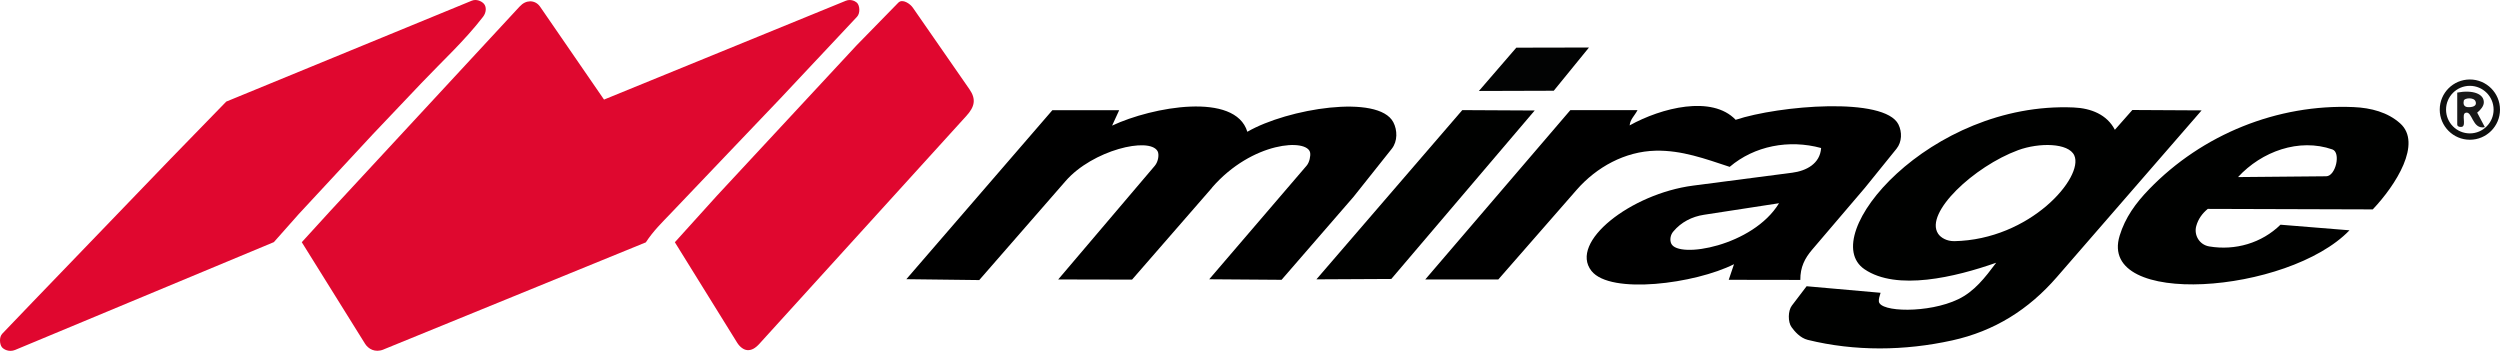
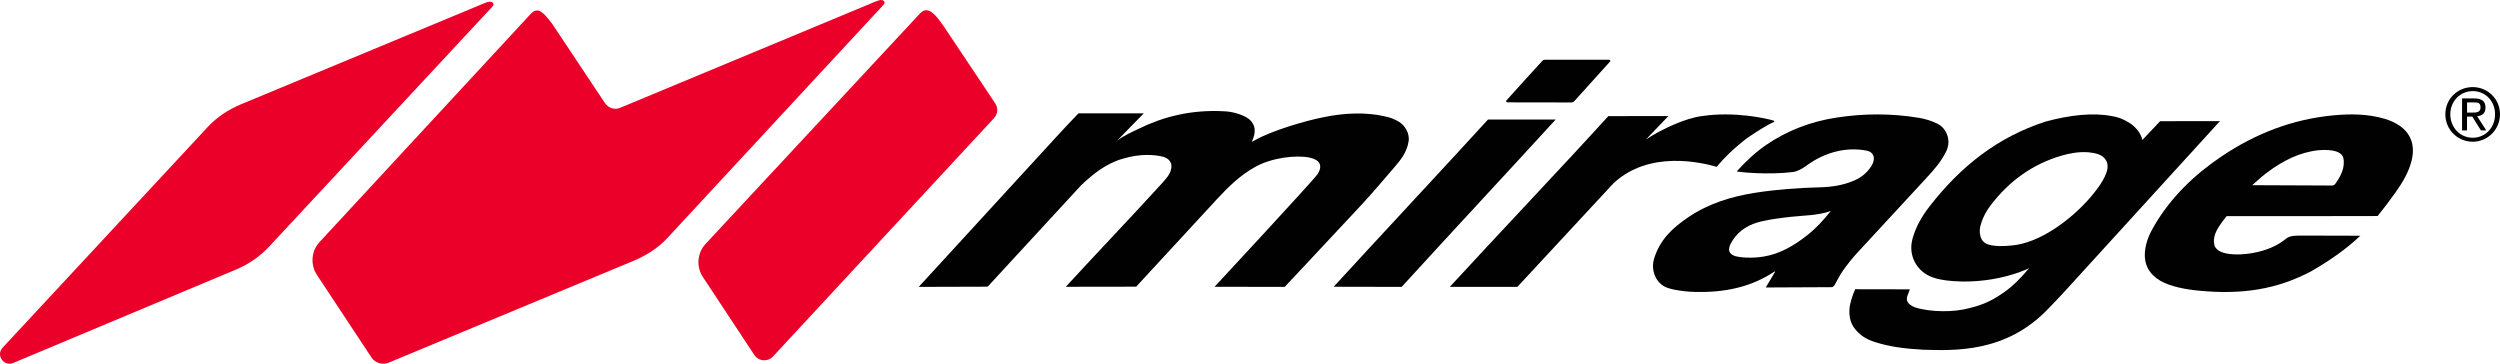
- <svg xmlns="http://www.w3.org/2000/svg" width="652.948" height="91.64" fill="none" overflow="visible" preserveAspectRatio="none" style="display:block" viewBox="0 0 652.948 91.64">
-   <path fill="#000" d="m316.588 48.999-20.92 24.03-19.29-.04 25.24-29.7c.92-1.09 1.18-3 .71-3.82-2.17-3.79-16.97-.26-24.01 7.81l-22.56 25.87-19.04-.23 38.14-44.14h17.45l-1.85 4.03c10.53-4.94 32.17-8.84 35.32 1.61 10.52-6.08 34.22-9.9 38.12-2.51 1.09 2.07 1.16 4.98-.4 6.95l-9.97 12.53-18.81 21.69-18.9-.14 25.44-29.67c.78-.91 1.06-2.57.93-3.36-.63-3.84-15.13-2.98-25.62 9.07z" />
-   <path fill="#000100" d="m363.378 72.859-19.56.1 38.1-44.2 18.91.1z" />
-   <path fill="#000" d="M495.838 32.509c-3.63-7.31-31.21-4.96-42.52-1.22-6.18-6.48-19.35-3.17-27.69 1.46.17-1.62 1.2-2.38 2.06-3.98h-17.55l-37.89 44.22h19.08l20.48-23.43c5.19-5.93 12.62-10.02 20.62-10.2 6.8-.15 12.89 2.1 19.33 4.22 6.48-5.5 15.49-7.21 23.88-4.92-.27 4.13-3.92 5.98-7.55 6.45l-25.9 3.37c-16.2 2.11-32.48 14.75-26.53 22.28 4.95 6.27 27.09 3.34 37.23-1.76l-1.38 4.08 18.7.03c-.03-3.35 1.18-5.66 3.06-7.87l13.82-16.2 8.24-10.19c1.45-1.8 1.48-4.39.5-6.35zm-59.35 31.1c-.42-.93-.23-2.28.57-3.17 2-2.4 4.86-3.87 7.96-4.34l19.63-3.02c-6.8 11.19-26.35 14.58-28.16 10.53" />
-   <path fill="#000100" d="m556.918 28.739-4.56 5.16c-2.06-3.98-6.22-5.64-10.78-5.83-37.54-1.61-67.36 33.54-54.61 42.25 8.41 5.74 23.72 2.06 34.4-1.7-2.95 3.93-5.7 7.51-9.93 9.54-7.73 3.72-20.48 3.39-20.72.56-.06-.67.18-1.33.45-2.25l-19.32-1.71-3.86 5.07c-1.02 1.33-1.04 4.28-.09 5.59.79 1.1 2.25 2.85 4.26 3.35 12.28 3.02 25.26 2.88 37.71.14 11.03-2.43 19.97-8.05 27.32-16.52l37.83-43.56-18.1-.1zm-46.56 34.24c-1.82.03-3.45-.85-4.17-1.95-3.6-5.46 9.44-17.59 20.9-21.81 5.46-2.01 13.16-1.94 14.67 1.37 2.58 5.64-11.45 22.03-31.4 22.4zm66.28-8.42 43.08.13c6.06-6.38 12.95-17.29 7.15-22.47-3.23-2.89-7.57-4.05-12.16-4.25-19.92-.84-39.57 7.17-53.36 21.41-3.57 3.68-6.29 7.44-7.74 12.18-5.81 18.98 44.02 15.22 60.03-1.41l-18.02-1.46c-4.9 4.79-11.8 6.82-18.63 5.67-2.55-.43-4.03-2.95-3.37-5.33.5-1.82 1.56-3.29 3.02-4.48zm32.53-15.53c2.29.79.87 6.99-1.61 7.01l-23.03.21c6.17-6.7 15.93-10.25 24.65-7.22z" />
-   <path fill="#0e0f0e" d="M645.078 20.759c-4.35 0-7.87 3.53-7.87 7.87s3.53 7.87 7.87 7.87 7.87-3.53 7.87-7.87-3.53-7.87-7.87-7.87m-.01 14.08a6.21 6.21 0 1 1 0-12.42 6.21 6.21 0 1 1 0 12.42" />
-   <path fill="#191919" d="M646.988 29.419c.98-.79 1.67-1.71 1.73-2.57.15-2.37-2.94-3.43-6.94-2.67v8.33c-.02.67 1 .74 1.34.58 1-.5-.23-3.22.79-3.61 1.88-.71 1.68 4.43 5.09 3.73zm-1.81-1.44c-.75.06-2.06.05-1.69-1.68.16-.75 2.61-.94 3.06.15.51 1.23-.81 1.49-1.38 1.53z" />
-   <path fill="#df082f" d="M100.178 91.279c-2.25.92-4.02-.19-4.84-1.51l-16.52-26.51 7.41-8.12 49.47-53.41c.89-.96 1.79-1.35 2.72-1.38s1.95.4 2.63 1.38l16.71 24.28 63.16-25.81c1.19-.48 2.34.02 2.87.49.78.7.94 2.74.05 3.69l-20.14 21.45-13.69 14.35-14.66 15.38c-2.43 2.55-4.7 4.72-6.67 7.74l-68.5 27.97z" />
-   <path fill="#e0072f" d="M3.968 91.389c-1.61.67-3.03-.15-3.48-.72-.58-.75-.76-2.62.12-3.53l7.71-8.04 18.41-19.11 17.75-18.43 14.61-15.02 64.14-26.36c1.2-.49 2.53.11 3.15.8.7.78.68 2.25-.21 3.4-4.88 6.33-10.61 11.54-16.09 17.31l-12.68 13.35-19.38 20.88-6.49 7.32zm194.47-1.7c-1.22 1.34-2.16 1.83-3.28 1.75-.95-.07-1.97-.87-2.63-1.94l-16.27-26.23 11.03-12.2 36.44-39.23 10.89-11.14c1.09-1.11 3.09.28 3.8 1.31l14.78 21.3c1.83 2.64 1.34 4.6-.8 6.96l-53.96 59.41z" />
-   <path fill="#020303" d="m405.808 23.7-19.55.06 9.77-11.31 18.98-.04z" />
+ <svg xmlns="http://www.w3.org/2000/svg" preserveAspectRatio="none" overflow="visible" style="display: block;" width="1127.21" height="164" viewBox="0 0 1127.21 164" fill="none">
+   <g id="Group 1000005842">
+     <path id="Vector" d="M701.427 53.897C679.097 78.321 654.204 104.99 631.996 129.352L601.333 129.291C618.397 110.641 654.738 71.661 670.916 53.897H701.427Z" fill="#010101" />
+     <path id="Vector_2" d="M486.574 51.106H515.712L503.656 63.435C506.903 61 510.657 59.407 513.613 57.968C524.061 52.852 536.853 49.284 552.157 50.187C555.39 50.295 559.695 51.474 562.375 53.143C564.827 54.675 566.956 57.722 564.873 62.822C564.781 63.098 564.597 63.404 564.444 63.925C565.026 63.634 565.424 63.45 565.792 63.236C572.992 59.101 587.99 54.568 596.661 52.867C605.776 50.922 615.933 50.448 624.481 52.485C626.794 52.944 628.74 53.695 630.823 54.95C633.29 56.405 635.818 60.127 635.082 63.91C634.347 68.596 631.605 72.058 628.709 75.412C623.945 80.941 619.242 86.531 614.294 91.891C602.681 104.434 590.901 116.84 579.258 129.352L547.623 129.306C549.829 126.887 592.157 81.385 594.01 78.582C596.63 74.631 595.037 72.012 590.41 71.047C584.604 69.837 573.39 70.986 565.776 75.366C559.021 79.118 553.613 84.463 548.45 90.069C536.225 103.347 524.551 115.951 512.28 129.261L480.554 129.306C491.4 117.437 510.994 96.838 521.809 84.938C523.341 83.253 525.348 81.186 526.681 79.317C527.171 78.613 527.569 77.816 527.845 77.004C529.04 73.451 527.049 71.384 524.322 70.649C521.288 69.883 514.548 68.995 506.061 71.614C498.416 73.834 492.304 78.904 487.386 83.621L445.502 129.061C445.38 129.184 445.211 129.261 445.043 129.261L414.235 129.352C434.534 107.176 456.395 83.452 476.693 61.276C478.976 58.779 484.215 53.189 486.13 51.259C486.253 51.137 486.39 51.091 486.574 51.091" fill="#010101" />
+     <path id="Vector_3" d="M708.694 46.197L679.664 46.151C679.209 46.151 678.92 45.641 679.224 45.286C683.705 40.208 691.24 32.026 695.493 27.365C695.752 27.087 696.086 26.948 696.466 26.948H725.587C725.997 26.948 726.225 27.457 725.936 27.766L709.742 45.703C709.469 46.012 709.074 46.181 708.679 46.181L708.694 46.197Z" fill="#010101" />
+     <path id="Vector_4" d="M796.155 129.631L800.416 122.455C800.309 122.455 800.141 122.394 800.05 122.455C789.268 129.662 777.188 131.916 764.497 131.64C761.061 131.563 758.037 131.195 754.876 130.597C753.975 130.413 752.509 130.03 751.7 129.739C746.446 127.776 744.324 121.735 745.744 116.859C748.355 107.965 754.281 102.645 761.351 97.861C770.453 91.697 780.7 88.6 791.421 86.913C801.057 85.41 810.755 84.705 820.498 84.46C825.828 84.322 831.051 83.555 835.999 81.408C839.328 79.967 842.016 77.774 843.894 74.662C845.849 71.442 844.948 68.375 841.237 67.854C832.486 66.228 822.835 68.559 814.557 74.646C812.725 75.996 810.465 77.314 808.311 77.575C796.766 78.97 784.274 77.575 783.052 77.314C786.992 72.883 791.497 68.666 796.262 65.4C805.853 58.822 816.451 54.821 827.905 53.042C840.443 51.095 852.996 51.064 865.519 53.18C868.161 53.625 870.787 54.483 873.216 55.603C877.858 57.734 879.798 63.361 877.629 68.007C875.46 72.638 872.07 76.486 868.634 80.197C858.188 91.513 847.788 102.798 837.312 114.099C834.991 116.598 832.944 119.251 830.959 122.026C829.554 123.989 828.47 126.258 827.279 128.389C827.019 128.865 826.423 129.478 825.965 129.478L796.14 129.616L796.155 129.631ZM825.492 95.101C819.673 97.232 813.565 97.079 807.578 97.754C803.089 98.26 798.568 98.811 794.185 99.823C788.917 101.05 784.32 103.595 781.235 108.333C778.364 112.734 779.25 115.249 784.488 115.908C787.924 116.353 791.528 116.261 794.949 115.724C802.539 114.543 808.968 110.695 814.924 106.003C818.925 102.844 822.331 99.103 825.507 95.085L825.492 95.101Z" fill="#010101" />
+     <path id="Vector_5" d="M1002.14 99.751C1001.15 101.398 997.307 105.469 998.44 110.546C998.746 111.888 1000.31 113.078 1001.38 113.55C1006.81 115.959 1020.94 114.77 1029.16 108.808C1031.87 106.841 1031.74 106.216 1037.71 106.216C1045.4 106.262 1053.13 106.216 1060.85 106.277C1061.34 106.277 1063.35 106.277 1064.25 106.277C1057.59 112.62 1049.9 117.789 1042.12 122.303C1026.89 130.353 1011.23 132.991 991.461 131.055C986.349 130.628 978.635 129.286 974.135 126.648C969.023 123.644 966.574 119.268 967.141 113.306C967.539 109.113 969.207 105.347 971.304 101.779C978.91 88.864 989.44 78.709 1001.84 70.398C1016.96 60.258 1033.5 53.809 1051.75 52.04C1059.61 51.277 1067.47 51.293 1075.15 53.549C1076.42 53.915 1077.68 54.373 1078.87 54.937C1086.52 58.49 1089.41 64.711 1087.24 72.853C1085.91 77.839 1083.31 82.216 1080.37 86.378C1077.72 90.144 1074.92 93.804 1072.04 97.403C1053.51 97.464 1034.97 97.448 1016.45 97.448H1003.98L1002.14 99.766V99.751ZM1051.49 83.634C1051.93 83.634 1052.54 83.405 1052.79 83.085C1055.33 79.7 1057.59 75.308 1056.52 71.023C1056.28 70.017 1055.3 69.209 1054.5 68.782C1051.37 67.074 1045.15 67.547 1042.09 68.248C1034.15 69.743 1026.51 74.226 1020.11 79.425C1018.6 80.66 1017.17 82.017 1015.51 83.496L1051.49 83.649V83.634Z" fill="#010101" />
+     <path id="Vector_6" d="M727.541 82.591C743.628 67.65 767.015 73.211 773.949 75.197C774.01 75.212 774.056 75.197 774.102 75.151C774.699 74.464 777.882 70.385 783.913 65.344C785.459 64.045 787.097 62.67 788.78 61.555C791.688 59.645 796.035 56.682 799.77 55.032C800.061 54.91 800.045 54.497 799.755 54.406C796.77 53.428 781.831 50.082 767.183 52.374C760.265 53.199 749.26 58.133 742.082 62.93L752.26 52.328L725.168 52.358C705.454 74.082 673.939 107.278 653.689 129.352H684.148L727.556 82.576L727.541 82.591Z" fill="#010101" />
+     <path id="Vector_7" d="M861.109 130.423L860.052 133.358C859.455 135.055 859.471 136.92 863.421 138.586C867.922 140.069 876.924 141.094 885.223 139.549C892.403 138.005 896.813 136.522 903.503 131.844C907.713 128.924 911.051 125.423 915.017 120.791C914.695 120.975 914.358 121.158 914.037 121.357C896.675 128.695 879.787 127.029 875.256 126.065C873.97 125.882 872.699 125.5 871.459 125.072C864.247 122.58 860.175 115.18 862.364 107.475C863.926 102.002 866.651 97.355 870.081 92.952C884.074 75.004 900.594 61.856 922.35 54.808C933.251 51.858 943.601 50.696 952.129 52.332C954.578 52.699 956.967 53.509 959.187 54.854C961.774 56.276 964.5 58.691 965.709 62.147C965.786 62.391 965.801 62.345 965.908 63.156L973.977 54.64L1000.94 54.61L932.026 130.193C928.275 134.352 924.478 138.204 923.483 139.244C904.406 159.286 880.859 158.063 867.034 157.681C858.292 157.176 851.77 156.305 845.263 154.18C843.716 153.63 841.879 153.156 839.093 151.046C835.403 147.973 833.688 144.9 833.872 139.84C833.979 136.813 835.173 133.358 836.459 130.407L861.124 130.453L861.109 130.423ZM901.498 110.961C903.518 110.961 905.294 110.869 907.025 110.686C908.586 110.533 910.163 110.304 911.679 109.906C925.642 106.42 940.309 93.319 947.168 82.892C948.485 80.844 949.756 78.55 950.2 76.12C950.751 73.093 948.99 70.524 946.066 69.546C944.642 69.057 943.111 68.781 941.611 68.659C937.477 68.338 933.236 69.072 929.255 70.249C916.226 74.117 905.8 81.761 897.639 92.463C895.71 95 894.164 97.599 893.169 101.054C891.944 104.647 892.755 109.126 896.414 110.227C898.129 110.747 899.492 110.839 901.498 110.976V110.961Z" fill="#010101" />
+     <path id="Vector_8" d="M1114.92 39.267C1121.61 39.267 1127.21 44.577 1127.21 51.518C1127.21 58.459 1121.61 63.906 1114.92 63.906C1108.23 63.906 1102.57 58.597 1102.57 51.518C1102.57 44.439 1108.2 39.267 1114.92 39.267ZM1114.92 62.106C1120.6 62.106 1124.98 57.559 1124.98 51.533C1124.98 45.507 1120.6 41.083 1114.92 41.083C1109.25 41.083 1104.8 45.629 1104.8 51.533C1104.8 57.437 1109.19 62.106 1114.92 62.106ZM1110.13 44.378H1115.67C1119.08 44.378 1120.67 45.736 1120.67 48.497C1120.67 51.259 1119.03 52.189 1116.91 52.418L1121.01 58.78H1118.61L1114.71 52.586H1112.34V58.78H1110.11V44.378H1110.13ZM1112.36 50.77H1114.68C1116.65 50.77 1118.44 50.679 1118.44 48.391C1118.44 46.102 1116.8 46.178 1115.3 46.178H1112.36V50.755V50.77Z" fill="#010101" />
+     <path id="Vector_9" d="M221.488 3.568C221.794 3.233 222.238 2.714 222.437 2.378C222.682 1.768 222.315 1.249 221.917 1.005C221.84 0.959 220.922 0.364 218.824 1.264L108.581 47.053C102.962 49.403 97.832 52.775 93.683 57.231L1.171 156.774C-1.968 160.161 1.737 165.425 5.994 163.64L106.606 121.452C112.225 119.087 117.278 115.562 121.427 111.107L221.32 3.736L221.473 3.568H221.488Z" fill="#EA0029" />
+     <path id="Vector_10" d="M394.987 5.822C394.987 5.822 397.378 3.277 398.267 2.28C398.328 2.203 398.619 1.835 398.696 1.743C399.018 1.176 398.773 0.47 398.068 0.148C397.639 0.026 397.133 -0.296 394.727 0.7C392.918 1.452 388.949 3.123 388.719 3.215L279.539 48.636C277.102 49.663 274.436 48.728 272.842 46.597L249.118 10.959C246.42 7.264 245.026 6.006 243.968 5.301C243.049 4.626 241.945 4.565 240.949 4.994C240.505 5.163 239.723 5.807 239.447 6.114L239.263 6.298L144.122 109.085C140.336 113.179 139.83 119.328 142.911 123.974L167.463 161.13C169.148 163.691 172.428 164.688 175.263 163.507L285.501 117.672C291.171 115.31 296.551 111.998 300.734 107.505L394.987 5.807V5.822Z" fill="#EA0029" />
+     <path id="Vector_11" d="M413.248 7.753L318.157 109.949C314.343 114.059 313.837 120.231 316.916 124.906L340.111 160.046C342.026 162.949 346.177 163.3 348.537 160.734L448.223 53.236C449.908 51.434 450.123 48.699 448.759 46.651L425.427 11.726C423.972 9.678 422.685 7.769 420.908 6.21C420.586 5.92 419.912 5.339 419.452 5.11C418.212 4.484 417.277 4.56 416.618 4.774C415.975 4.973 415.163 5.706 414.581 6.302L413.217 7.769L413.248 7.753Z" fill="#EA0029" />
+   </g>
</svg>
